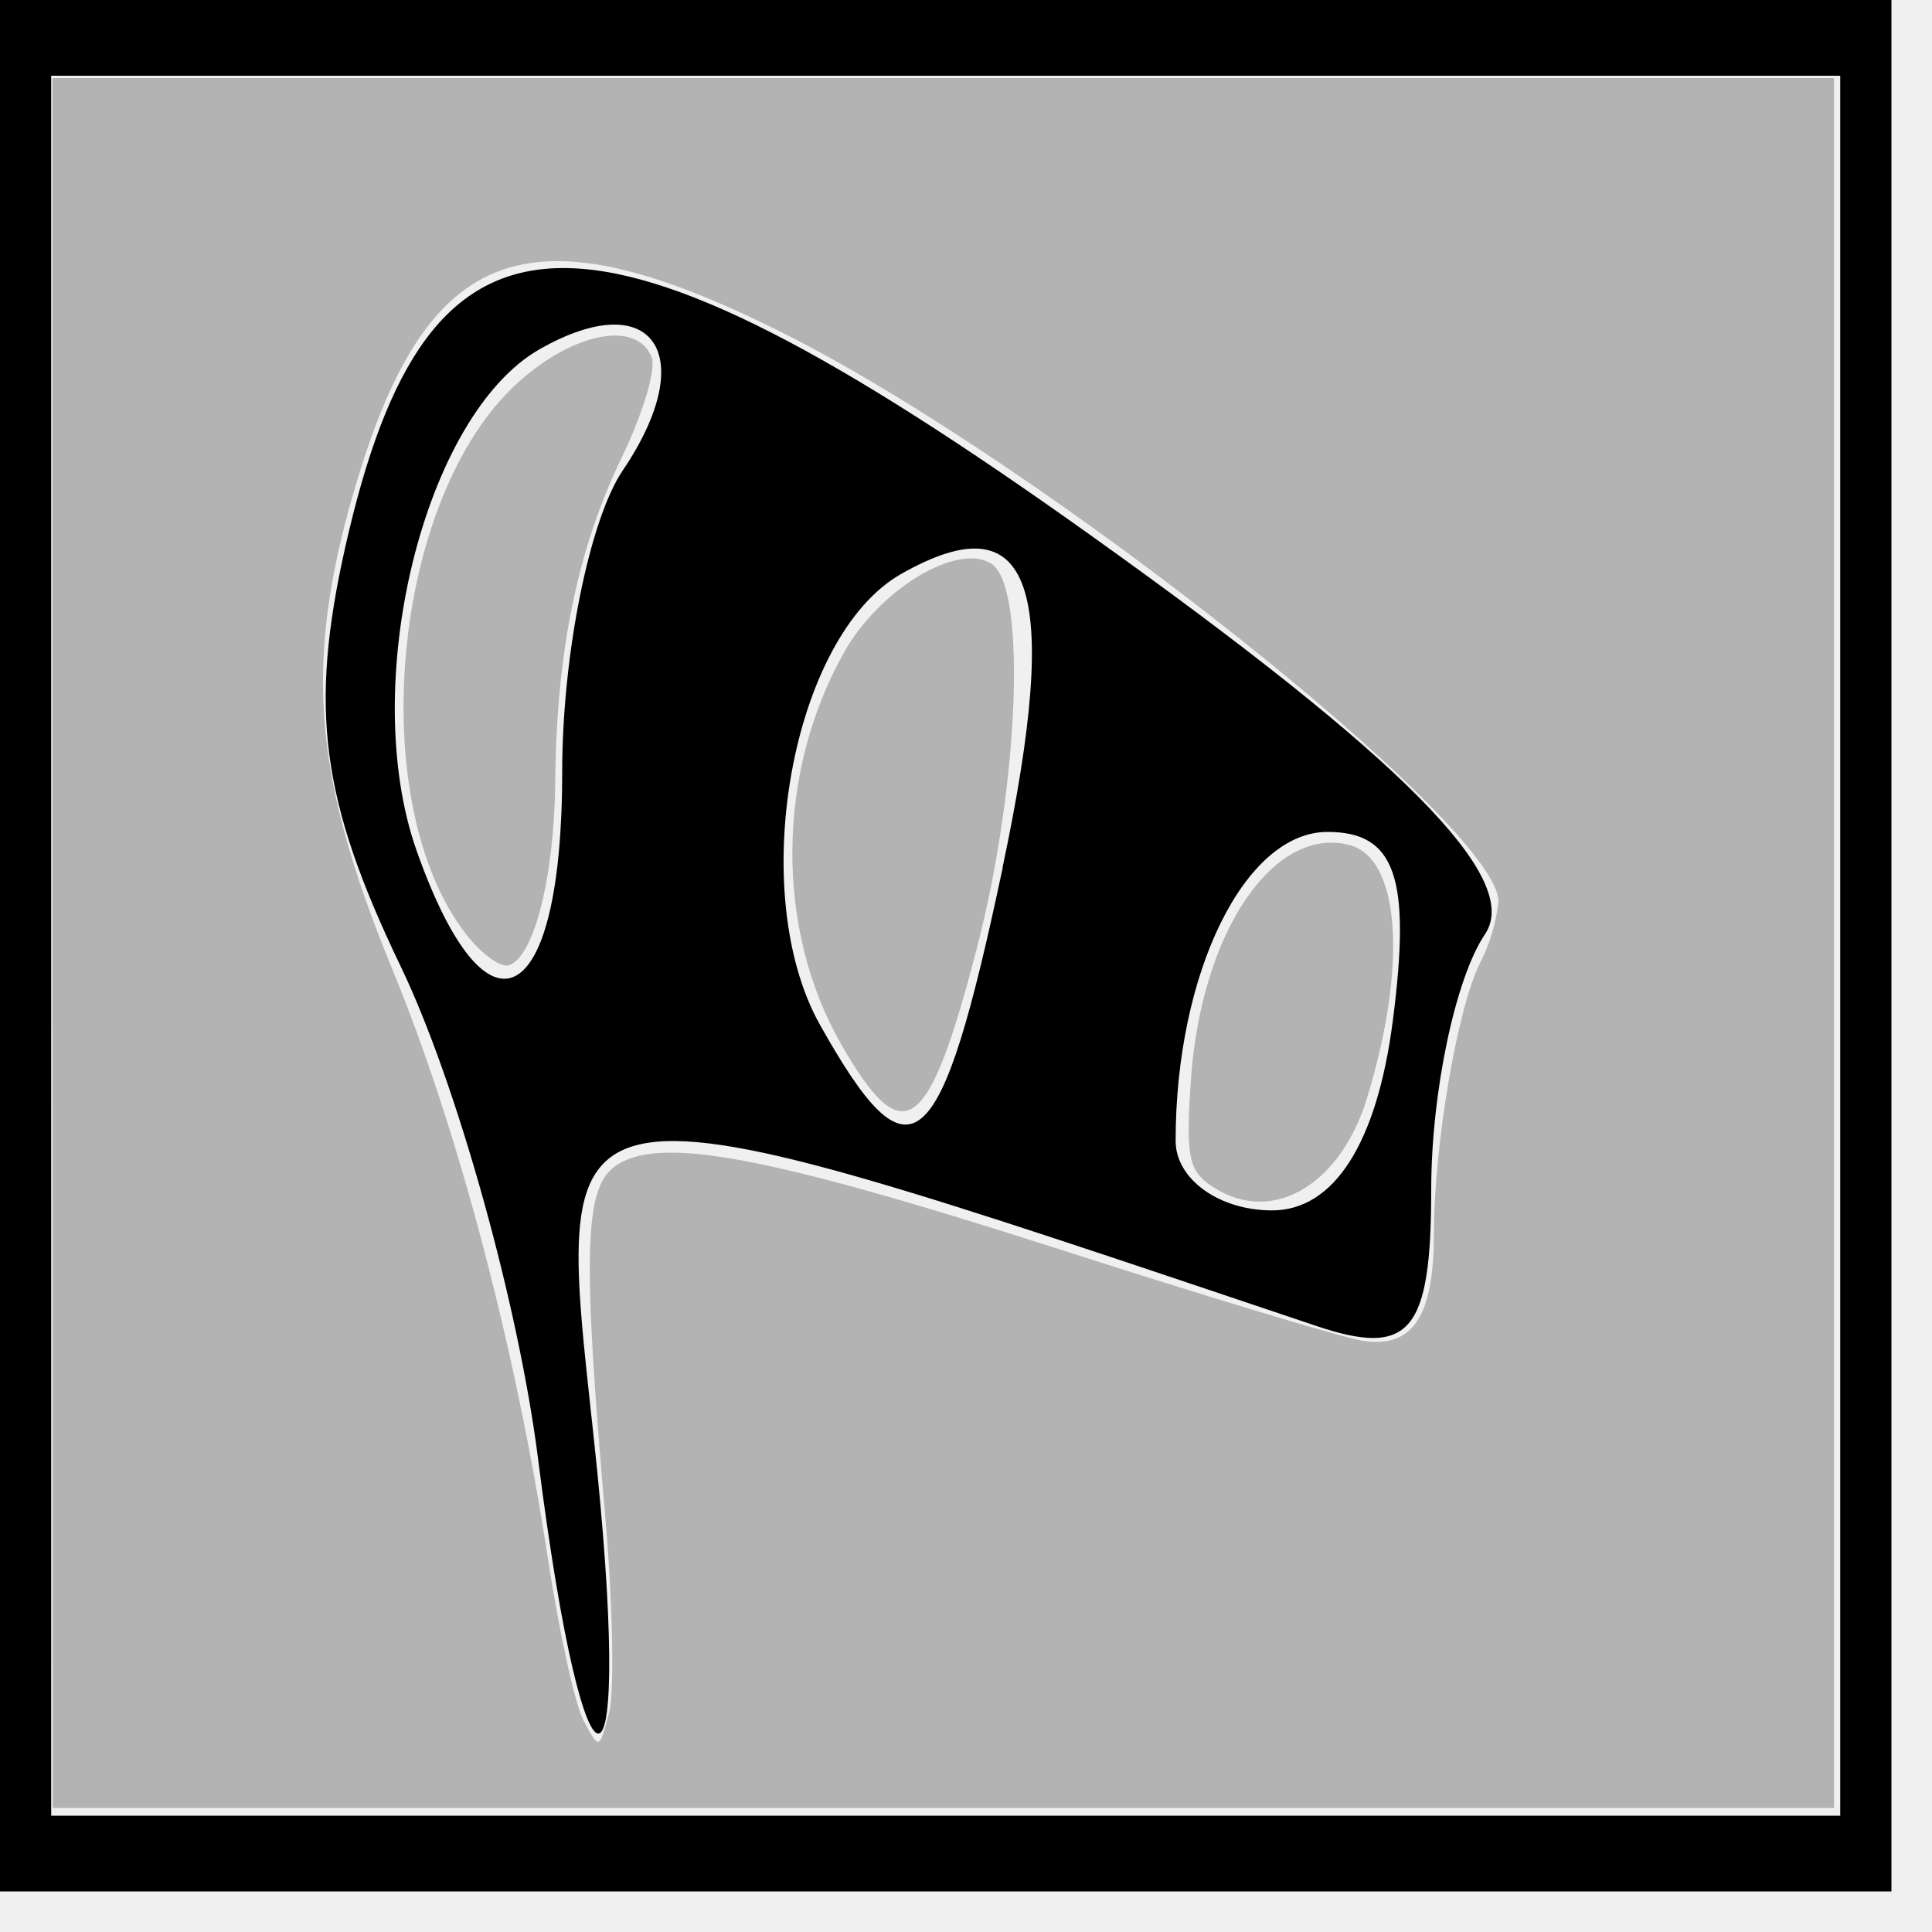
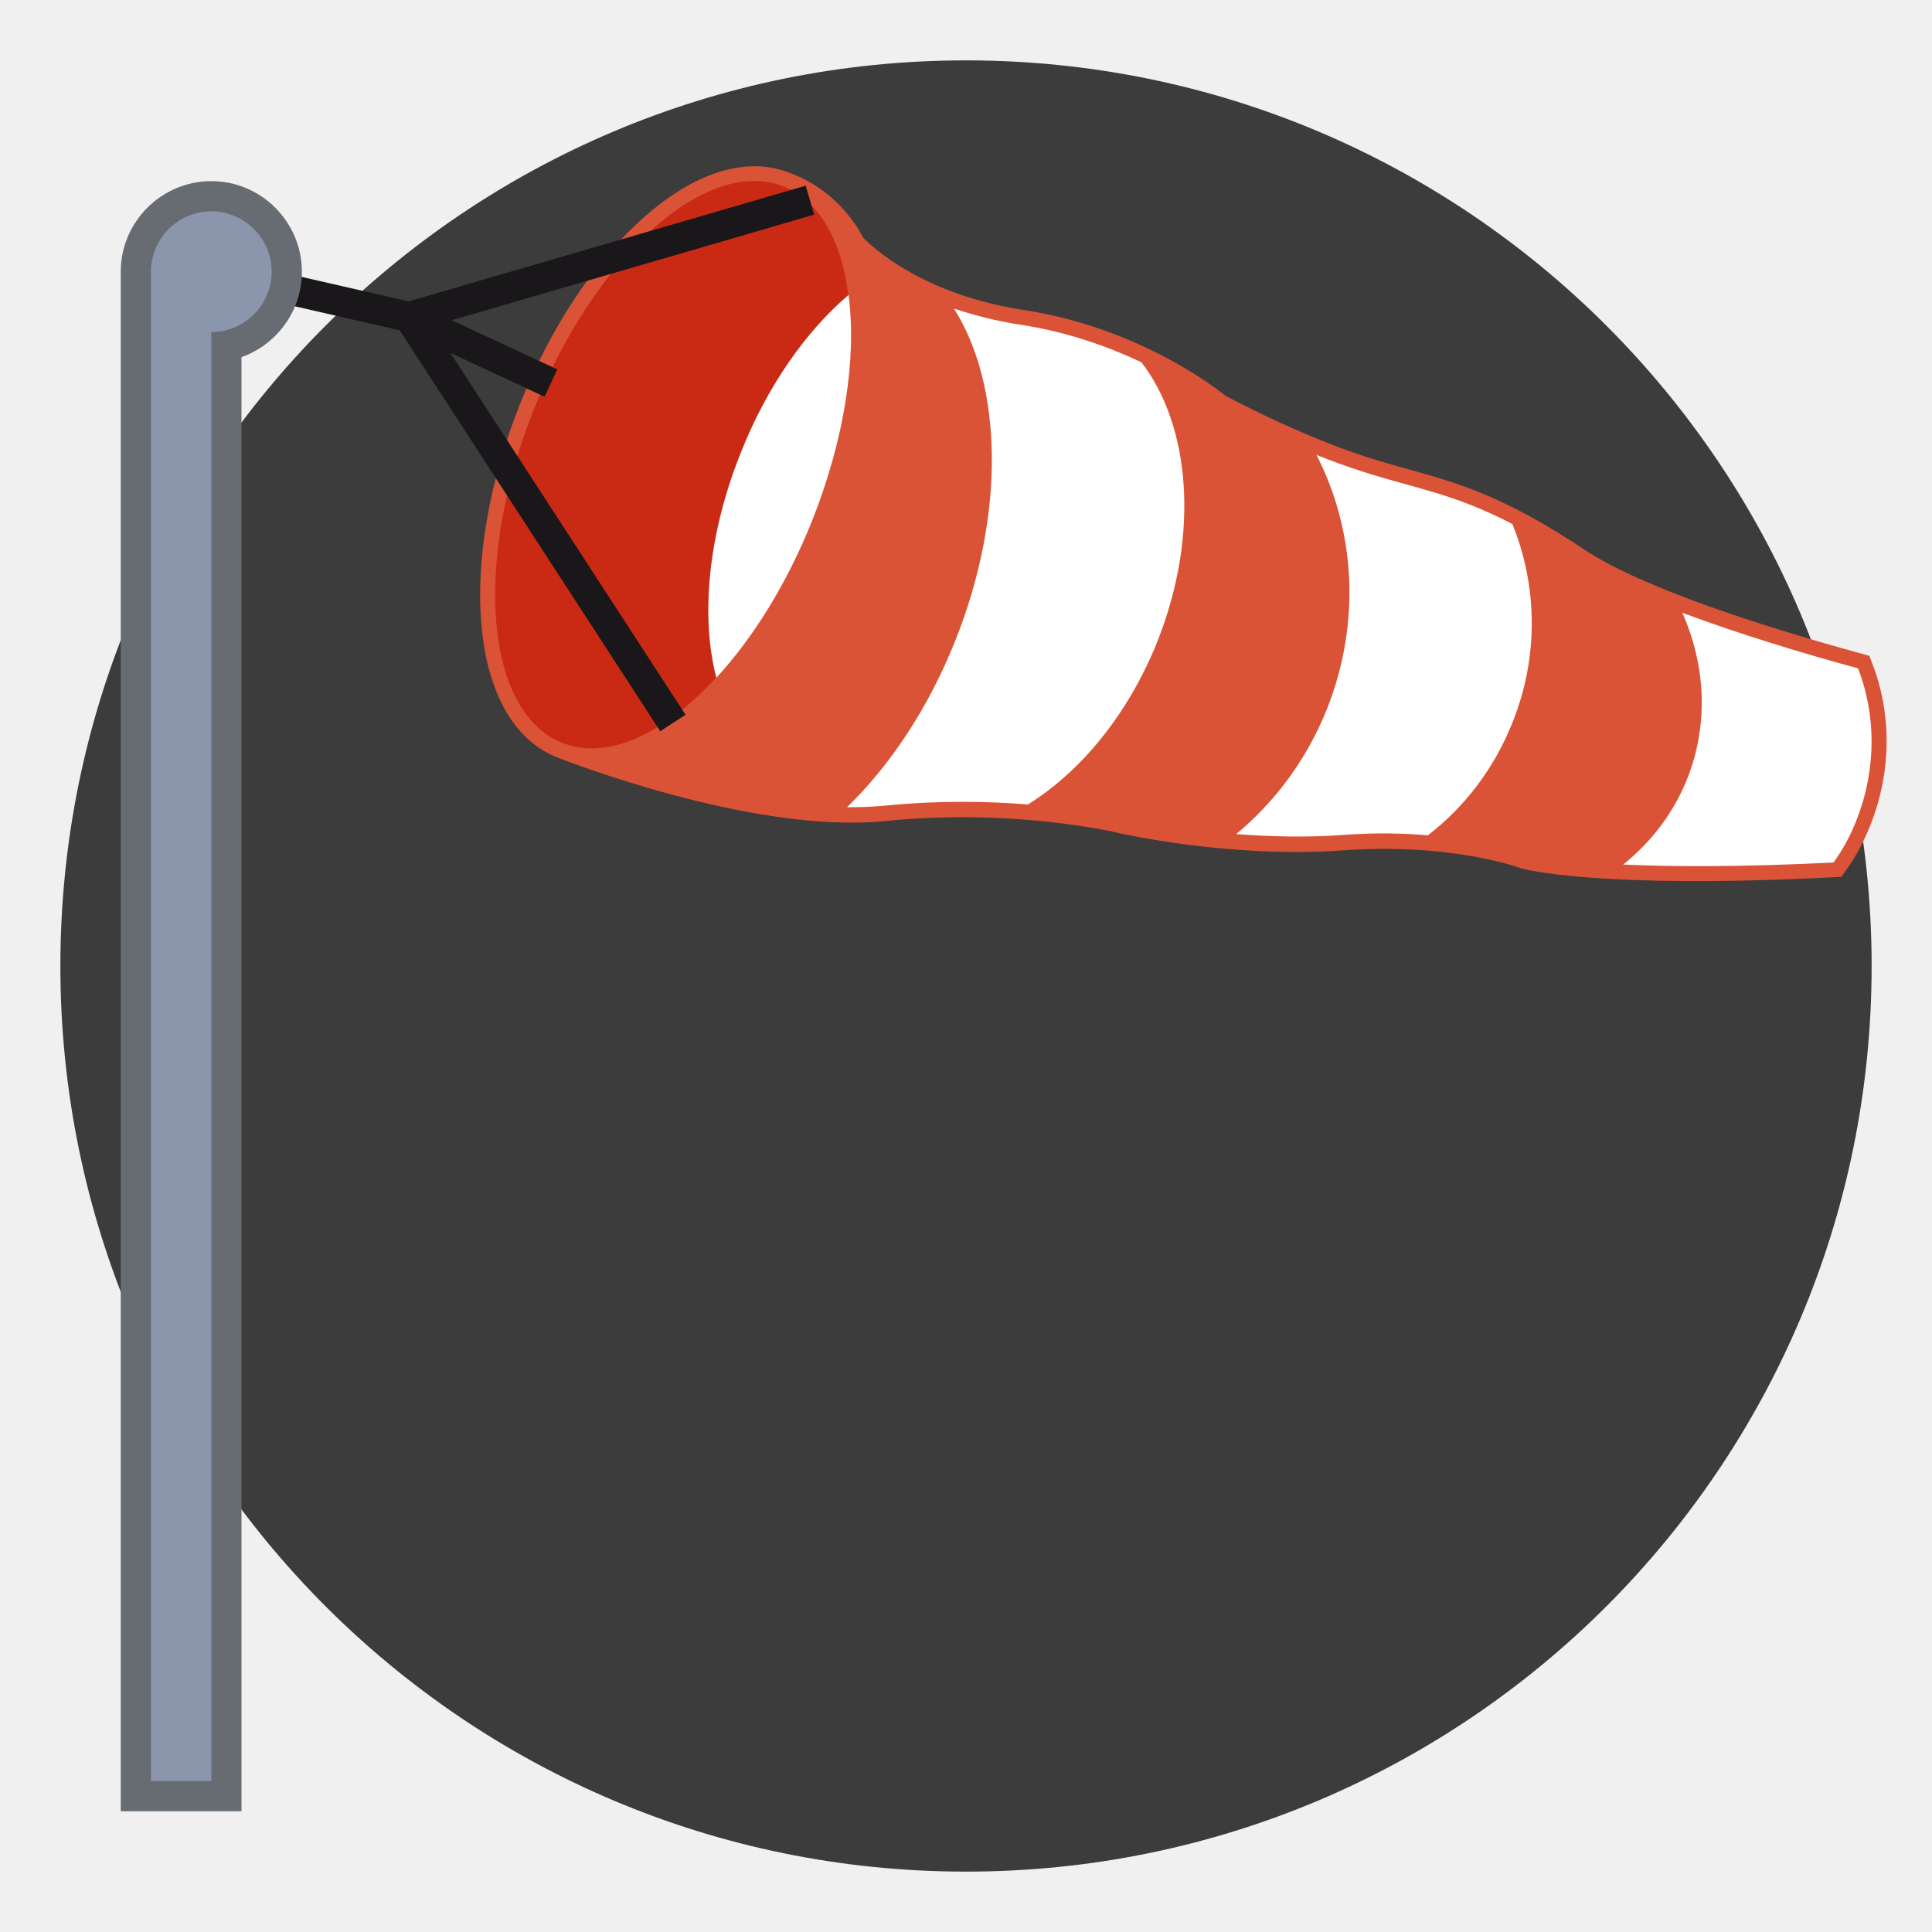
- <svg xmlns="http://www.w3.org/2000/svg" width="10" height="10">
-   <path d="M0 4.895V0h9.79v9.79H0zm9.525 0V.392H.265v9.006h9.26zM2.785 7.55c-.102-.8-.422-1.948-.712-2.55-.412-.858-.474-1.33-.286-2.168C2.216.925 3.035.91 5.636 2.764c1.627 1.16 2.245 1.784 2.05 2.072-.153.226-.278.82-.278 1.32 0 .74-.11.87-.595.707-4.028-1.354-3.95-1.366-3.74.577.214 1.975-.04 2.073-.288.111zm4.424-2.265c.096-.743.014-.979-.338-.979-.428 0-.786.728-.786 1.599 0 .198.225.36.499.36.321 0 .543-.348.625-.98zm-2.02-.794c.309-1.457.154-1.906-.525-1.52-.567.322-.805 1.646-.42 2.333.472.842.623.712.946-.813zM2.91 3.994c0-.603.141-1.305.314-1.56.404-.598.156-.96-.43-.627-.6.341-.942 1.736-.637 2.598.366 1.034.753.823.753-.41z" />
-   <path d="M.272 4.881V.404h9.221v8.954H.273zm2.862 2.984c-.119-1.369-.11-1.708.045-1.825.22-.166.776-.064 2.285.42.764.246 1.477.461 1.584.479.262.043.373-.121.374-.55 0-.46.12-1.165.237-1.401a.93.93 0 00.097-.322c0-.396-2.37-2.277-3.714-2.948-1.34-.669-1.86-.455-2.236.917-.228.834-.173 1.415.223 2.378.34.824.64 1.96.808 3.06.058.378.14.754.185.836.08.148.08.148.13-.042.029-.104.02-.555-.018-1.002z" fill="#b3b3b3" />
-   <path d="M6.255 6.128c-.104-.077-.118-.157-.09-.551.055-.754.426-1.302.817-1.204.265.066.305.618.094 1.31-.143.468-.514.669-.82.445zM4.352 5.402c-.34-.597-.334-1.4.016-2.024.185-.33.589-.572.764-.46.183.118.144 1.143-.075 1.987-.252.972-.381 1.063-.705.497zM2.416 4.84c-.536-.682-.39-2.269.265-2.86.29-.262.618-.323.692-.13.024.06-.045.29-.155.518-.229.474-.338 1.008-.344 1.674-.004.492-.109.912-.24.954-.041.014-.14-.056-.218-.156z" fill="#b3b3b3" />
+ <svg xmlns="http://www.w3.org/2000/svg" enable-background="new 0 0 64 64" viewBox="0 0 64 64">
+   <ellipse style="stroke-width: 0px; stroke: rgb(0, 0, 0); fill:#3d3c3c;" cx="32" cy="32" rx="30" ry="30" />
+   <path d="m61.55 22.14c-3.06-.84-7.3-2.16-9.33-3.51-3.39-2.25-4.77-2.26-7.12-3.02-2.35-.76-4.78-2.08-4.78-2.08s-2.57-2.17-6.5-2.77c-3.92-.6-5.65-2.61-5.65-2.61s-.6-1.38-2.2-1.96c-2.54-1.01-6.25 2.29-8.28 7.38-2.03 5.09-1.61 10.04.94 11.05 0 0 6.32 2.52 10.66 2.08 4.34-.44 7.8.39 7.8.39s3.64.85 7.37.58c3.72-.27 6.09.62 6.09.62s2.41.67 10.18.27c.31-.43.57-.91.77-1.43.67-1.69.64-3.47.05-4.99z" fill="#db5336" stroke="#db5336" stroke-miterlimit="10" />
+   <ellipse transform="matrix(-.929-.37.37-.929 37.3113 37.9507)" cx="22.3" cy="15.4" rx="4.96" ry="9.92" fill="#ca2a14" />
+   <g fill="#fff">
+     <path d="m61.55 22.14c-1.77-.48-3.92-1.13-5.82-1.84.77 1.74.88 3.69.16 5.5-.46 1.15-1.2 2.1-2.12 2.84 1.58.07 3.84.09 6.97-.07.31-.43.57-.91.77-1.43.66-1.7.63-3.48.04-5" />
+     <path d="m50.1 17.36c-1.98-1.03-3.21-1.17-5-1.75-.5-.16-1.01-.35-1.49-.54 1.27 2.47 1.49 5.53.35 8.41-.67 1.68-1.73 3.09-3.01 4.15 1.08.08 2.29.12 3.51.03 1.07-.08 2.02-.06 2.84.01 1.21-.93 2.19-2.2 2.8-3.73.89-2.21.82-4.56 0-6.58" />
+     <path d="m37.81 12c-1.06-.5-2.42-1-3.99-1.24-.84-.13-1.57-.32-2.22-.54 1.6 2.52 1.73 6.77.05 10.99-.89 2.24-2.16 4.14-3.59 5.53.42 0 .83-.01 1.23-.05 1.8-.18 3.45-.15 4.76-.04 1.75-1.09 3.32-2.98 4.29-5.4 1.4-3.53 1.1-7.14-.53-9.25" />
+     <path d="m24.53 15.02c-1.09 2.73-1.32 5.44-.8 7.43 1.21-1.31 2.34-3.11 3.18-5.22 1.08-2.72 1.47-5.4 1.2-7.46-1.4 1.19-2.7 3.02-3.58 5.25" />
+   </g>
+   <g fill="none" stroke="#1a171b" stroke-miterlimit="10">
+     <path d="m13.55 10.5 4.7 2.19" />
+     <path d="m13.55 10.5 13.28-3.87" />
+     <path d="m13.55 10.5 8.74 13.45" />
+     <path d="M 13.55,10.5 7,9" />
+   </g>
+   <path d="M4.5,59.5V9c0-1.38,1.12-2.5,2.5-2.5S9.5,7.62,9.5,9c0,1.21-0.86,2.22-2,2.45V59.5H4.5z" fill="#8b96ac" />
+   <path d="m7 7c1.1 0 2 0.9 2 2s-0.9 2-2 2v48h-2v-50c0-1.1 0.9-2 2-2m0-1c-1.65 0-3 1.35-3 3v51h4v-48.17c1.16-0.41 2-1.52 2-2.83 0-1.65-1.35-3-3-3z" fill="#676b72" />
</svg>
